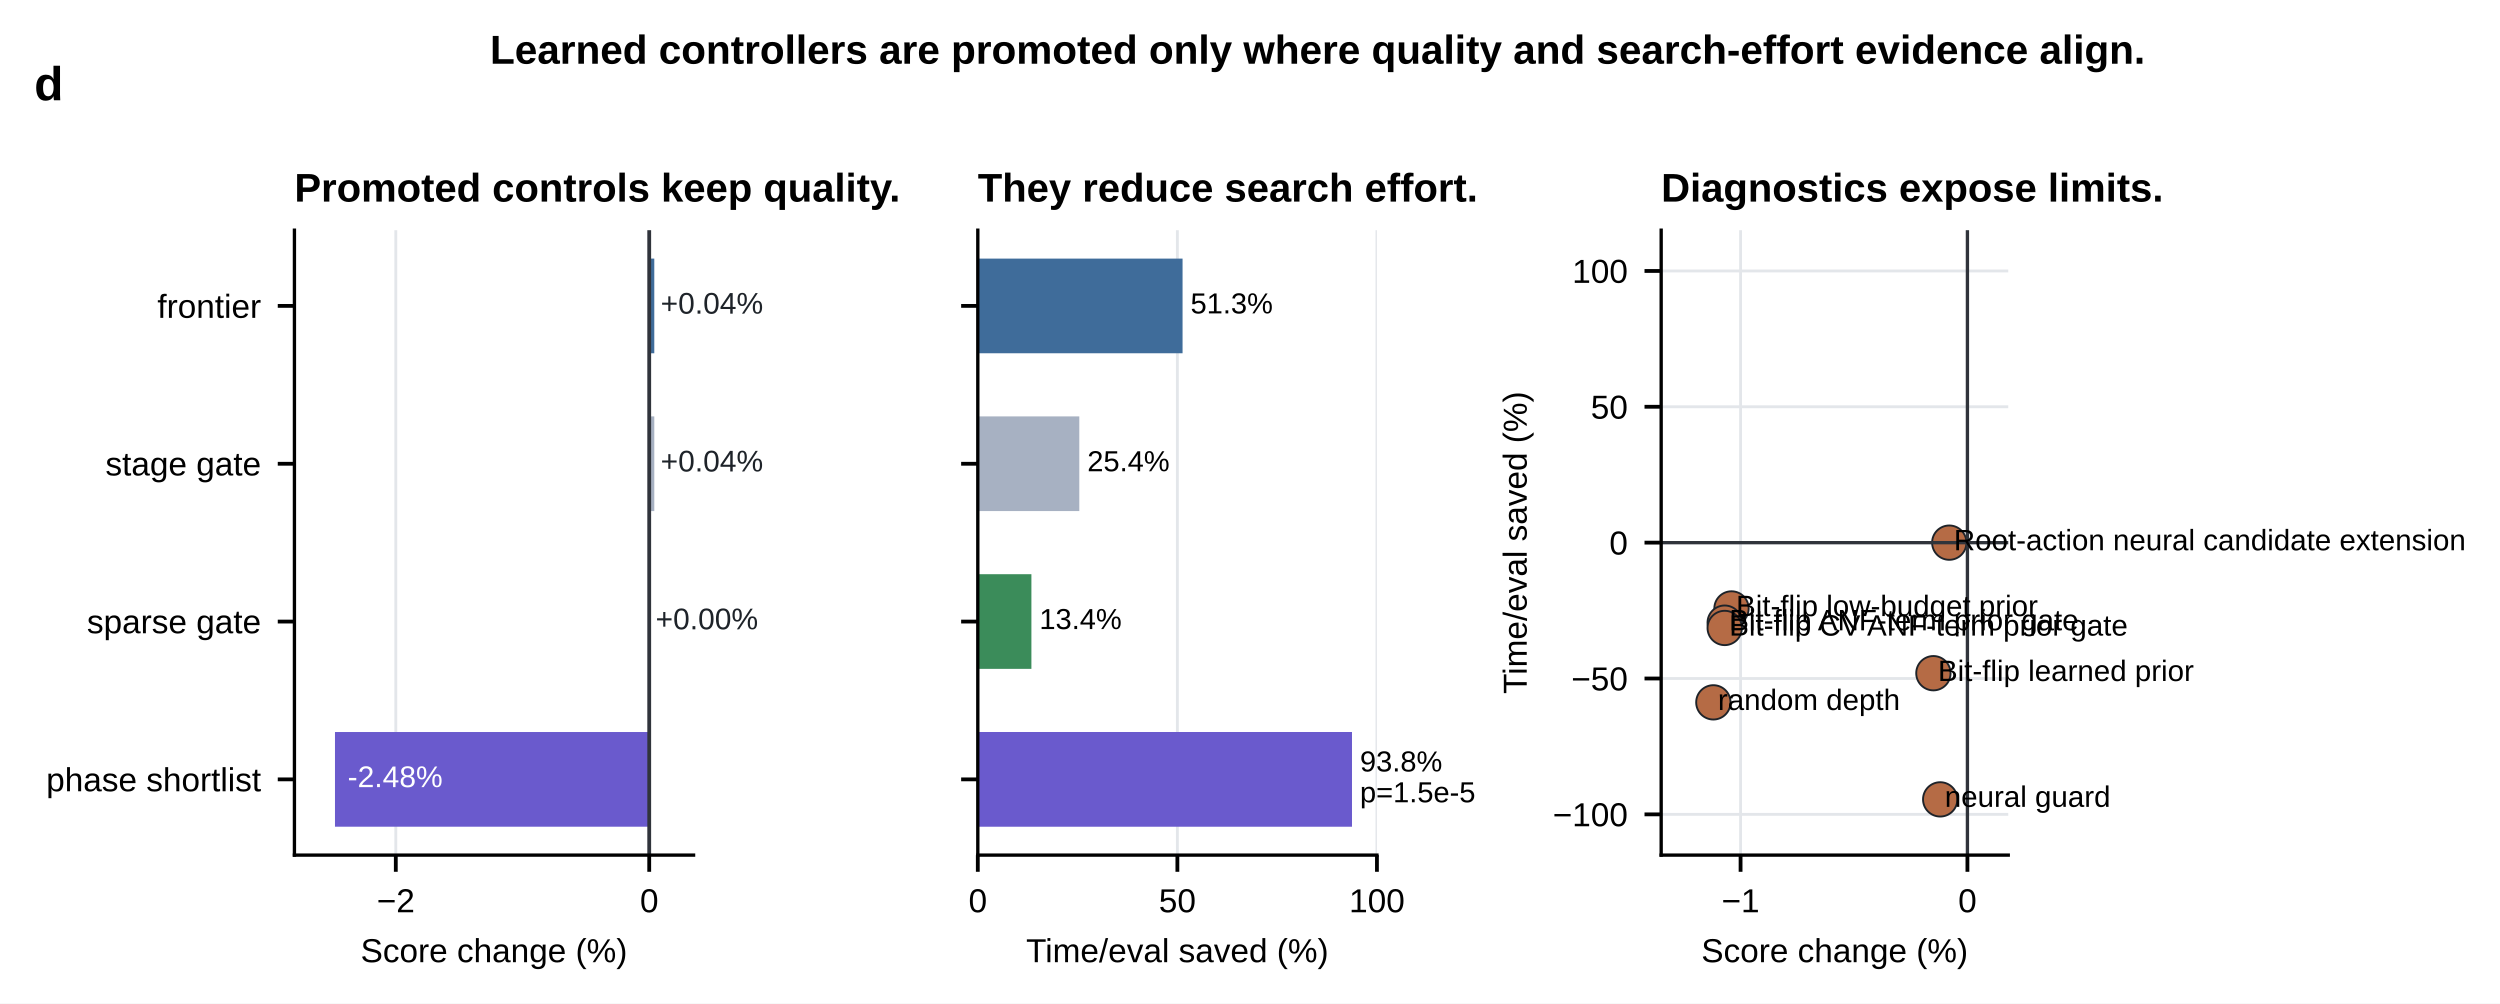
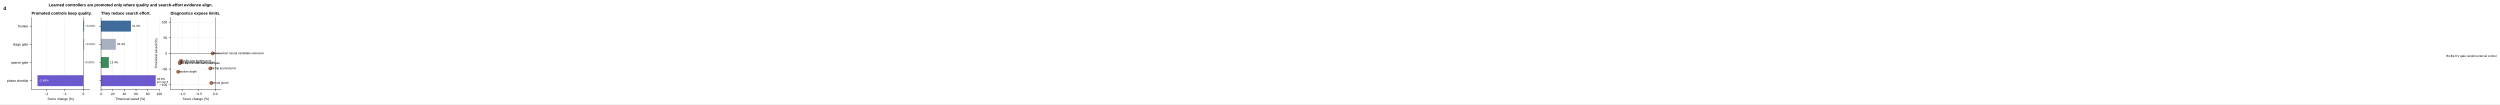
- <svg xmlns="http://www.w3.org/2000/svg" xmlns:xlink="http://www.w3.org/1999/xlink" width="525.135pt" height="210.791pt" viewBox="0 0 525.135 210.791" version="1.1">
+ <svg xmlns="http://www.w3.org/2000/svg" xmlns:xlink="http://www.w3.org/1999/xlink" width="5295.496pt" height="220.531pt" viewBox="0 0 5295.496 220.531" version="1.1">
  <defs>
    <style type="text/css">*{stroke-linejoin: round; stroke-linecap: butt}</style>
  </defs>
  <g id="figure_1">
    <g id="patch_1">
-       <path d="M 0 210.791 L 525.135 210.791 L 525.135 0 L 0 0 z " style="fill: #ffffff" />
+       <path d="M 0 220.531 L 5295.496 220.531 L 5295.496 0 L 0 0 z " style="fill: #ffffff" />
    </g>
    <g id="axes_1">
      <g id="patch_2">
-         <path d="M 61.846 179.62 L 145.687 179.62 L 145.687 48.351 L 61.846 48.351 z " style="fill: #ffffff" />
+         <path d="M 66.816 189.36 L 190.352 189.36 L 190.352 36.9 L 66.816 36.9 z " style="fill: #ffffff" />
      </g>
      <g id="matplotlib.axis_1">
        <g id="xtick_1">
          <g id="line2d_1">
-             <path d="M 83.139 179.62 L 83.139 48.351 " clip-path="url(#p2402017411)" style="fill: none; stroke: #e3e6ea; stroke-width: 0.6; stroke-linecap: square" />
+             <path d="M 98.19 189.36 L 98.19 36.9 " clip-path="url(#pcf28339471)" style="fill: none; stroke: #e3e6ea; stroke-width: 0.6; stroke-linecap: square" />
          </g>
          <g id="line2d_2">
            <defs>
              <path id="m3d2e76e041" d="M 0 0 L 0 3.5 " style="stroke: #000000; stroke-width: 0.8" />
            </defs>
            <g>
-               <use xlink:href="#m3d2e76e041" x="83.139" y="179.62" style="stroke: #000000; stroke-width: 0.8" />
+               <use xlink:href="#m3d2e76e041" x="98.19" y="189.36" style="stroke: #000000; stroke-width: 0.8" />
            </g>
          </g>
          <g id="text_1">
-             <text style="font-size: 7px; font-family: 'Arial', 'Helvetica', 'DejaVu Sans', sans-serif; text-anchor: middle" x="83.139" y="191.63" transform="rotate(-0 83.13886 191.6305)">−2</text>
+             <text style="font-size: 7px; font-family: 'Arial', 'Helvetica', 'DejaVu Sans', sans-serif; text-anchor: middle" x="98.19" y="201.37" transform="rotate(-0 98.19018 201.3705)">−2</text>
          </g>
        </g>
        <g id="xtick_2">
          <g id="line2d_3">
-             <path d="M 136.371 179.62 L 136.371 48.351 " clip-path="url(#p2402017411)" style="fill: none; stroke: #e3e6ea; stroke-width: 0.6; stroke-linecap: square" />
+             <path d="M 137.408 189.36 L 137.408 36.9 " clip-path="url(#pcf28339471)" style="fill: none; stroke: #e3e6ea; stroke-width: 0.6; stroke-linecap: square" />
          </g>
          <g id="line2d_4">
            <g>
-               <use xlink:href="#m3d2e76e041" x="136.371" y="179.62" style="stroke: #000000; stroke-width: 0.8" />
+               <use xlink:href="#m3d2e76e041" x="137.408" y="189.36" style="stroke: #000000; stroke-width: 0.8" />
            </g>
          </g>
          <g id="text_2">
-             <text style="font-size: 7px; font-family: 'Arial', 'Helvetica', 'DejaVu Sans', sans-serif; text-anchor: middle" x="136.371" y="191.63" transform="rotate(-0 136.371 191.6305)">0</text>
-           </g>
-         </g>
-         <g id="text_3">
-           <text style="font-size: 7px; font-family: 'Arial', 'Helvetica', 'DejaVu Sans', sans-serif; text-anchor: middle" x="103.766" y="202.118" transform="rotate(-0 103.7663 202.1175)">Score change (%)</text>
+             <text style="font-size: 7px; font-family: 'Arial', 'Helvetica', 'DejaVu Sans', sans-serif; text-anchor: middle" x="137.408" y="201.37" transform="rotate(-0 137.4079 201.3705)">−1</text>
+           </g>
+         </g>
+         <g id="xtick_3">
+           <g id="line2d_5">
+             <path d="M 176.626 189.36 L 176.626 36.9 " clip-path="url(#pcf28339471)" style="fill: none; stroke: #e3e6ea; stroke-width: 0.6; stroke-linecap: square" />
+           </g>
+           <g id="line2d_6">
+             <g>
+               <use xlink:href="#m3d2e76e041" x="176.626" y="189.36" style="stroke: #000000; stroke-width: 0.8" />
+             </g>
+           </g>
+           <g id="text_3">
+             <text style="font-size: 7px; font-family: 'Arial', 'Helvetica', 'DejaVu Sans', sans-serif; text-anchor: middle" x="176.626" y="201.37" transform="rotate(-0 176.6256 201.3705)">0</text>
+           </g>
+         </g>
+         <g id="text_4">
+           <text style="font-size: 7px; font-family: 'Arial', 'Helvetica', 'DejaVu Sans', sans-serif; text-anchor: middle" x="128.584" y="211.857" transform="rotate(-0 128.5839 211.8575)">Score change (%)</text>
        </g>
      </g>
      <g id="matplotlib.axis_2">
        <g id="ytick_1">
-           <g id="line2d_5">
+           <g id="line2d_7">
            <defs>
              <path id="m17654f77af" d="M 0 0 L -3.5 0 " style="stroke: #000000; stroke-width: 0.8" />
            </defs>
            <g>
-               <use xlink:href="#m17654f77af" x="61.846" y="64.262" style="stroke: #000000; stroke-width: 0.8" />
-             </g>
-           </g>
-           <g id="text_4">
-             <text style="font-size: 7px; font-family: 'Arial', 'Helvetica', 'DejaVu Sans', sans-serif; text-anchor: end" x="54.846" y="66.767" transform="rotate(-0 54.846 66.7673)">frontier</text>
+               <use xlink:href="#m17654f77af" x="66.816" y="55.38" style="stroke: #000000; stroke-width: 0.8" />
+             </g>
+           </g>
+           <g id="text_5">
+             <text style="font-size: 7px; font-family: 'Arial', 'Helvetica', 'DejaVu Sans', sans-serif; text-anchor: end" x="59.816" y="57.885" transform="rotate(-0 59.816 57.88523)">frontier</text>
          </g>
        </g>
        <g id="ytick_2">
-           <g id="line2d_6">
-             <g>
-               <use xlink:href="#m17654f77af" x="61.846" y="97.411" style="stroke: #000000; stroke-width: 0.8" />
-             </g>
-           </g>
-           <g id="text_5">
-             <text style="font-size: 7px; font-family: 'Arial', 'Helvetica', 'DejaVu Sans', sans-serif; text-anchor: end" x="54.846" y="99.875" transform="rotate(-0 54.846 99.87511)">stage gate</text>
+           <g id="line2d_8">
+             <g>
+               <use xlink:href="#m17654f77af" x="66.816" y="93.88" style="stroke: #000000; stroke-width: 0.8" />
+             </g>
+           </g>
+           <g id="text_6">
+             <text style="font-size: 7px; font-family: 'Arial', 'Helvetica', 'DejaVu Sans', sans-serif; text-anchor: end" x="59.816" y="96.344" transform="rotate(-0 59.816 96.34422)">stage gate</text>
          </g>
        </g>
        <g id="ytick_3">
-           <g id="line2d_7">
-             <g>
-               <use xlink:href="#m17654f77af" x="61.846" y="130.56" style="stroke: #000000; stroke-width: 0.8" />
-             </g>
-           </g>
-           <g id="text_6">
-             <text style="font-size: 7px; font-family: 'Arial', 'Helvetica', 'DejaVu Sans', sans-serif; text-anchor: end" x="54.846" y="133.024" transform="rotate(-0 54.846 133.0239)">sparse gate</text>
+           <g id="line2d_9">
+             <g>
+               <use xlink:href="#m17654f77af" x="66.816" y="132.38" style="stroke: #000000; stroke-width: 0.8" />
+             </g>
+           </g>
+           <g id="text_7">
+             <text style="font-size: 7px; font-family: 'Arial', 'Helvetica', 'DejaVu Sans', sans-serif; text-anchor: end" x="59.816" y="134.844" transform="rotate(-0 59.816 134.8442)">sparse gate</text>
          </g>
        </g>
        <g id="ytick_4">
-           <g id="line2d_8">
-             <g>
-               <use xlink:href="#m17654f77af" x="61.846" y="163.709" style="stroke: #000000; stroke-width: 0.8" />
-             </g>
-           </g>
-           <g id="text_7">
-             <text style="font-size: 7px; font-family: 'Arial', 'Helvetica', 'DejaVu Sans', sans-serif; text-anchor: end" x="54.846" y="166.214" transform="rotate(-0 54.846 166.2138)">phase shortlist</text>
+           <g id="line2d_10">
+             <g>
+               <use xlink:href="#m17654f77af" x="66.816" y="170.88" style="stroke: #000000; stroke-width: 0.8" />
+             </g>
+           </g>
+           <g id="text_8">
+             <text style="font-size: 7px; font-family: 'Arial', 'Helvetica', 'DejaVu Sans', sans-serif; text-anchor: end" x="59.816" y="173.385" transform="rotate(-0 59.816 173.3852)">phase shortlist</text>
          </g>
        </g>
      </g>
      <g id="patch_3">
-         <path d="M 136.371 54.317 L 137.436 54.317 L 137.436 74.207 L 136.371 74.207 z " clip-path="url(#p2402017411)" style="fill: #3f6c9a" />
+         <path d="M 176.626 43.83 L 178.194 43.83 L 178.194 66.93 L 176.626 66.93 z " clip-path="url(#pcf28339471)" style="fill: #3f6c9a" />
      </g>
      <g id="patch_4">
-         <path d="M 136.371 87.466 L 137.436 87.466 L 137.436 107.356 L 136.371 107.356 z " clip-path="url(#p2402017411)" style="fill: #a7b1c2" />
+         <path d="M 176.626 82.33 L 178.194 82.33 L 178.194 105.43 L 176.626 105.43 z " clip-path="url(#pcf28339471)" style="fill: #a7b1c2" />
      </g>
      <g id="patch_5">
-         <path d="M 136.371 120.615 L 136.371 120.615 L 136.371 140.504 L 136.371 140.504 z " clip-path="url(#p2402017411)" style="fill: #3b8c5a" />
+         <path d="M 176.626 120.83 L 176.626 120.83 L 176.626 143.93 L 176.626 143.93 z " clip-path="url(#pcf28339471)" style="fill: #3b8c5a" />
      </g>
      <g id="patch_6">
-         <path d="M 136.371 153.764 L 70.363 153.764 L 70.363 173.653 L 136.371 173.653 z " clip-path="url(#p2402017411)" style="fill: #6a5acd" />
-       </g>
-       <g id="line2d_9">
-         <path d="M 136.371 179.62 L 136.371 48.351 " clip-path="url(#p2402017411)" style="fill: none; stroke: #30343b; stroke-width: 0.8; stroke-linecap: square" />
+         <path d="M 176.626 159.33 L 79.366 159.33 L 79.366 182.43 L 176.626 182.43 z " clip-path="url(#pcf28339471)" style="fill: #6a5acd" />
+       </g>
+       <g id="line2d_11">
+         <path d="M 176.626 189.36 L 176.626 36.9 " clip-path="url(#pcf28339471)" style="fill: none; stroke: #30343b; stroke-width: 0.8; stroke-linecap: square" />
      </g>
      <g id="patch_7">
-         <path d="M 61.846 179.62 L 61.846 48.351 " style="fill: none; stroke: #000000; stroke-width: 0.7; stroke-linejoin: miter; stroke-linecap: square" />
+         <path d="M 66.816 189.36 L 66.816 36.9 " style="fill: none; stroke: #000000; stroke-width: 0.7; stroke-linejoin: miter; stroke-linecap: square" />
      </g>
      <g id="patch_8">
-         <path d="M 61.846 179.62 L 145.687 179.62 " style="fill: none; stroke: #000000; stroke-width: 0.7; stroke-linejoin: miter; stroke-linecap: square" />
-       </g>
-       <g id="text_8">
-         <text style="font-size: 6.3px; font-family: 'Arial', 'Helvetica', 'DejaVu Sans', sans-serif; text-anchor: start; fill: #1e2329" x="138.766" y="65.891" transform="rotate(-0 138.7664 65.89071)">+0.04%</text>
+         <path d="M 66.816 189.36 L 190.352 189.36 " style="fill: none; stroke: #000000; stroke-width: 0.7; stroke-linejoin: miter; stroke-linecap: square" />
      </g>
      <g id="text_9">
-         <text style="font-size: 6.3px; font-family: 'Arial', 'Helvetica', 'DejaVu Sans', sans-serif; text-anchor: start; fill: #1e2329" x="138.766" y="99.04" transform="rotate(-0 138.7664 99.03955)">+0.04%</text>
+         <text style="font-size: 6.3px; font-family: 'Arial', 'Helvetica', 'DejaVu Sans', sans-serif; text-anchor: start; fill: #1e2329" x="180.155" y="57.009" transform="rotate(-0 180.1552 57.00865)">+0.04%</text>
      </g>
      <g id="text_10">
-         <text style="font-size: 6.3px; font-family: 'Arial', 'Helvetica', 'DejaVu Sans', sans-serif; text-anchor: start; fill: #1e2329" x="137.702" y="132.188" transform="rotate(-0 137.7018 132.1884)">+0.00%</text>
+         <text style="font-size: 6.3px; font-family: 'Arial', 'Helvetica', 'DejaVu Sans', sans-serif; text-anchor: start; fill: #1e2329" x="180.155" y="95.509" transform="rotate(-0 180.1552 95.50865)">+0.04%</text>
      </g>
      <g id="text_11">
-         <text style="font-size: 6.3px; font-family: 'Arial', 'Helvetica', 'DejaVu Sans', sans-serif; text-anchor: start; fill: #ffffff" x="73.025" y="165.337" transform="rotate(-0 73.02475 165.3372)">-2.48%</text>
+         <text style="font-size: 6.3px; font-family: 'Arial', 'Helvetica', 'DejaVu Sans', sans-serif; text-anchor: start; fill: #1e2329" x="178.587" y="134.009" transform="rotate(-0 178.5865 134.0086)">+0.00%</text>
      </g>
      <g id="text_12">
-         <text style="font-weight: 700; font-size: 8.4px; font-family: 'Arial', 'Helvetica', 'DejaVu Sans', sans-serif; text-anchor: start" x="61.846" y="42.351" transform="rotate(-0 61.846 42.35063)">Promoted controls keep quality.</text>
+         <text style="font-size: 6.3px; font-family: 'Arial', 'Helvetica', 'DejaVu Sans', sans-serif; text-anchor: start; fill: #ffffff" x="83.287" y="172.509" transform="rotate(-0 83.28744 172.5086)">-2.48%</text>
+       </g>
+       <g id="text_13">
+         <text style="font-weight: 700; font-size: 8.4px; font-family: 'Arial', 'Helvetica', 'DejaVu Sans', sans-serif; text-anchor: start" x="66.816" y="30.9" transform="rotate(-0 66.816 30.9)">Promoted controls keep quality.</text>
      </g>
    </g>
    <g id="axes_2">
      <g id="patch_9">
-         <path d="M 205.391 179.62 L 289.232 179.62 L 289.232 48.351 L 205.391 48.351 z " style="fill: #ffffff" />
+         <path d="M 213.985 189.36 L 337.521 189.36 L 337.521 36.9 L 213.985 36.9 z " style="fill: #ffffff" />
      </g>
      <g id="matplotlib.axis_3">
-         <g id="xtick_3">
-           <g id="line2d_10">
-             <path d="M 205.391 179.62 L 205.391 48.351 " clip-path="url(#p4d7466fa4d)" style="fill: none; stroke: #e3e6ea; stroke-width: 0.6; stroke-linecap: square" />
-           </g>
-           <g id="line2d_11">
-             <g>
-               <use xlink:href="#m3d2e76e041" x="205.391" y="179.62" style="stroke: #000000; stroke-width: 0.8" />
-             </g>
-           </g>
-           <g id="text_13">
-             <text style="font-size: 7px; font-family: 'Arial', 'Helvetica', 'DejaVu Sans', sans-serif; text-anchor: middle" x="205.391" y="191.63" transform="rotate(-0 205.3913 191.6305)">0</text>
-           </g>
-         </g>
        <g id="xtick_4">
          <g id="line2d_12">
-             <path d="M 247.312 179.62 L 247.312 48.351 " clip-path="url(#p4d7466fa4d)" style="fill: none; stroke: #e3e6ea; stroke-width: 0.6; stroke-linecap: square" />
+             <path d="M 213.985 189.36 L 213.985 36.9 " clip-path="url(#p69d93a6084)" style="fill: none; stroke: #e3e6ea; stroke-width: 0.6; stroke-linecap: square" />
          </g>
          <g id="line2d_13">
            <g>
-               <use xlink:href="#m3d2e76e041" x="247.312" y="179.62" style="stroke: #000000; stroke-width: 0.8" />
+               <use xlink:href="#m3d2e76e041" x="213.985" y="189.36" style="stroke: #000000; stroke-width: 0.8" />
            </g>
          </g>
          <g id="text_14">
-             <text style="font-size: 7px; font-family: 'Arial', 'Helvetica', 'DejaVu Sans', sans-serif; text-anchor: middle" x="247.312" y="191.63" transform="rotate(-0 247.3117 191.6305)">50</text>
+             <text style="font-size: 7px; font-family: 'Arial', 'Helvetica', 'DejaVu Sans', sans-serif; text-anchor: middle" x="213.985" y="201.37" transform="rotate(-0 213.9848 201.3705)">0</text>
          </g>
        </g>
        <g id="xtick_5">
          <g id="line2d_14">
-             <path d="M 289.232 179.62 L 289.232 48.351 " clip-path="url(#p4d7466fa4d)" style="fill: none; stroke: #e3e6ea; stroke-width: 0.6; stroke-linecap: square" />
+             <path d="M 238.692 189.36 L 238.692 36.9 " clip-path="url(#p69d93a6084)" style="fill: none; stroke: #e3e6ea; stroke-width: 0.6; stroke-linecap: square" />
          </g>
          <g id="line2d_15">
            <g>
-               <use xlink:href="#m3d2e76e041" x="289.232" y="179.62" style="stroke: #000000; stroke-width: 0.8" />
+               <use xlink:href="#m3d2e76e041" x="238.692" y="189.36" style="stroke: #000000; stroke-width: 0.8" />
            </g>
          </g>
          <g id="text_15">
-             <text style="font-size: 7px; font-family: 'Arial', 'Helvetica', 'DejaVu Sans', sans-serif; text-anchor: middle" x="289.232" y="191.63" transform="rotate(-0 289.232 191.6305)">100</text>
-           </g>
-         </g>
-         <g id="text_16">
-           <text style="font-size: 7px; font-family: 'Arial', 'Helvetica', 'DejaVu Sans', sans-serif; text-anchor: middle" x="247.312" y="202.118" transform="rotate(-0 247.3117 202.1175)">Time/eval saved (%)</text>
+             <text style="font-size: 7px; font-family: 'Arial', 'Helvetica', 'DejaVu Sans', sans-serif; text-anchor: middle" x="238.692" y="201.37" transform="rotate(-0 238.6919 201.3705)">20</text>
+           </g>
+         </g>
+         <g id="xtick_6">
+           <g id="line2d_16">
+             <path d="M 263.399 189.36 L 263.399 36.9 " clip-path="url(#p69d93a6084)" style="fill: none; stroke: #e3e6ea; stroke-width: 0.6; stroke-linecap: square" />
+           </g>
+           <g id="line2d_17">
+             <g>
+               <use xlink:href="#m3d2e76e041" x="263.399" y="189.36" style="stroke: #000000; stroke-width: 0.8" />
+             </g>
+           </g>
+           <g id="text_16">
+             <text style="font-size: 7px; font-family: 'Arial', 'Helvetica', 'DejaVu Sans', sans-serif; text-anchor: middle" x="263.399" y="201.37" transform="rotate(-0 263.3991 201.3705)">40</text>
+           </g>
+         </g>
+         <g id="xtick_7">
+           <g id="line2d_18">
+             <path d="M 288.106 189.36 L 288.106 36.9 " clip-path="url(#p69d93a6084)" style="fill: none; stroke: #e3e6ea; stroke-width: 0.6; stroke-linecap: square" />
+           </g>
+           <g id="line2d_19">
+             <g>
+               <use xlink:href="#m3d2e76e041" x="288.106" y="189.36" style="stroke: #000000; stroke-width: 0.8" />
+             </g>
+           </g>
+           <g id="text_17">
+             <text style="font-size: 7px; font-family: 'Arial', 'Helvetica', 'DejaVu Sans', sans-serif; text-anchor: middle" x="288.106" y="201.37" transform="rotate(-0 288.1063 201.3705)">60</text>
+           </g>
+         </g>
+         <g id="xtick_8">
+           <g id="line2d_20">
+             <path d="M 312.813 189.36 L 312.813 36.9 " clip-path="url(#p69d93a6084)" style="fill: none; stroke: #e3e6ea; stroke-width: 0.6; stroke-linecap: square" />
+           </g>
+           <g id="line2d_21">
+             <g>
+               <use xlink:href="#m3d2e76e041" x="312.813" y="189.36" style="stroke: #000000; stroke-width: 0.8" />
+             </g>
+           </g>
+           <g id="text_18">
+             <text style="font-size: 7px; font-family: 'Arial', 'Helvetica', 'DejaVu Sans', sans-serif; text-anchor: middle" x="312.813" y="201.37" transform="rotate(-0 312.8134 201.3705)">80</text>
+           </g>
+         </g>
+         <g id="xtick_9">
+           <g id="line2d_22">
+             <path d="M 337.521 189.36 L 337.521 36.9 " clip-path="url(#p69d93a6084)" style="fill: none; stroke: #e3e6ea; stroke-width: 0.6; stroke-linecap: square" />
+           </g>
+           <g id="line2d_23">
+             <g>
+               <use xlink:href="#m3d2e76e041" x="337.521" y="189.36" style="stroke: #000000; stroke-width: 0.8" />
+             </g>
+           </g>
+           <g id="text_19">
+             <text style="font-size: 7px; font-family: 'Arial', 'Helvetica', 'DejaVu Sans', sans-serif; text-anchor: middle" x="337.521" y="201.37" transform="rotate(-0 337.5206 201.3705)">100</text>
+           </g>
+         </g>
+         <g id="text_20">
+           <text style="font-size: 7px; font-family: 'Arial', 'Helvetica', 'DejaVu Sans', sans-serif; text-anchor: middle" x="275.753" y="211.857" transform="rotate(-0 275.7527 211.8575)">Time/eval saved (%)</text>
        </g>
      </g>
      <g id="matplotlib.axis_4">
        <g id="ytick_5">
-           <g id="line2d_16">
-             <g>
-               <use xlink:href="#m17654f77af" x="205.391" y="64.262" style="stroke: #000000; stroke-width: 0.8" />
+           <g id="line2d_24">
+             <g>
+               <use xlink:href="#m17654f77af" x="213.985" y="55.38" style="stroke: #000000; stroke-width: 0.8" />
            </g>
          </g>
        </g>
        <g id="ytick_6">
-           <g id="line2d_17">
-             <g>
-               <use xlink:href="#m17654f77af" x="205.391" y="97.411" style="stroke: #000000; stroke-width: 0.8" />
+           <g id="line2d_25">
+             <g>
+               <use xlink:href="#m17654f77af" x="213.985" y="93.88" style="stroke: #000000; stroke-width: 0.8" />
            </g>
          </g>
        </g>
        <g id="ytick_7">
-           <g id="line2d_18">
-             <g>
-               <use xlink:href="#m17654f77af" x="205.391" y="130.56" style="stroke: #000000; stroke-width: 0.8" />
+           <g id="line2d_26">
+             <g>
+               <use xlink:href="#m17654f77af" x="213.985" y="132.38" style="stroke: #000000; stroke-width: 0.8" />
            </g>
          </g>
        </g>
        <g id="ytick_8">
-           <g id="line2d_19">
-             <g>
-               <use xlink:href="#m17654f77af" x="205.391" y="163.709" style="stroke: #000000; stroke-width: 0.8" />
+           <g id="line2d_27">
+             <g>
+               <use xlink:href="#m17654f77af" x="213.985" y="170.88" style="stroke: #000000; stroke-width: 0.8" />
            </g>
          </g>
        </g>
      </g>
      <g id="patch_10">
-         <path d="M 205.391 54.317 L 248.402 54.317 L 248.402 74.207 L 205.391 74.207 z " clip-path="url(#p4d7466fa4d)" style="fill: #3f6c9a" />
+         <path d="M 213.985 43.83 L 277.359 43.83 L 277.359 66.93 L 213.985 66.93 z " clip-path="url(#p69d93a6084)" style="fill: #3f6c9a" />
      </g>
      <g id="patch_11">
-         <path d="M 205.391 87.466 L 226.712 87.466 L 226.712 107.356 L 205.391 107.356 z " clip-path="url(#p4d7466fa4d)" style="fill: #a7b1c2" />
+         <path d="M 213.985 82.33 L 245.4 82.33 L 245.4 105.43 L 213.985 105.43 z " clip-path="url(#p69d93a6084)" style="fill: #a7b1c2" />
      </g>
      <g id="patch_12">
-         <path d="M 205.391 120.615 L 216.651 120.615 L 216.651 140.504 L 205.391 140.504 z " clip-path="url(#p4d7466fa4d)" style="fill: #3b8c5a" />
+         <path d="M 213.985 120.83 L 230.576 120.83 L 230.576 143.93 L 213.985 143.93 z " clip-path="url(#p69d93a6084)" style="fill: #3b8c5a" />
      </g>
      <g id="patch_13">
-         <path d="M 205.391 153.764 L 283.992 153.764 L 283.992 173.653 L 205.391 173.653 z " clip-path="url(#p4d7466fa4d)" style="fill: #6a5acd" />
+         <path d="M 213.985 159.33 L 329.8 159.33 L 329.8 182.43 L 213.985 182.43 z " clip-path="url(#p69d93a6084)" style="fill: #6a5acd" />
      </g>
      <g id="patch_14">
-         <path d="M 205.391 179.62 L 205.391 48.351 " style="fill: none; stroke: #000000; stroke-width: 0.7; stroke-linejoin: miter; stroke-linecap: square" />
+         <path d="M 213.985 189.36 L 213.985 36.9 " style="fill: none; stroke: #000000; stroke-width: 0.7; stroke-linejoin: miter; stroke-linecap: square" />
      </g>
      <g id="patch_15">
-         <path d="M 205.391 179.62 L 289.232 179.62 " style="fill: none; stroke: #000000; stroke-width: 0.7; stroke-linejoin: miter; stroke-linecap: square" />
-       </g>
-       <g id="text_17">
-         <text style="font-size: 6.1px; font-family: 'Arial', 'Helvetica', 'DejaVu Sans', sans-serif; text-anchor: start" x="250.078" y="65.839" transform="rotate(-0 250.0784 65.83901)">51.3%</text>
-       </g>
-       <g id="text_18">
-         <text style="font-size: 6.1px; font-family: 'Arial', 'Helvetica', 'DejaVu Sans', sans-serif; text-anchor: start" x="228.389" y="98.988" transform="rotate(-0 228.3888 98.98784)">25.4%</text>
-       </g>
-       <g id="text_19">
-         <text style="font-size: 6.1px; font-family: 'Arial', 'Helvetica', 'DejaVu Sans', sans-serif; text-anchor: start" x="218.328" y="132.137" transform="rotate(-0 218.328 132.1367)">13.4%</text>
-       </g>
-       <g id="text_20">
-         <text style="font-size: 6.1px; font-family: 'Arial', 'Helvetica', 'DejaVu Sans', sans-serif" transform="translate(285.6687 162.0487)">93.8%</text>
-         <text style="font-size: 6.1px; font-family: 'Arial', 'Helvetica', 'DejaVu Sans', sans-serif" transform="translate(285.6687 168.5223)">p=1.5e-5</text>
+         <path d="M 213.985 189.36 L 337.521 189.36 " style="fill: none; stroke: #000000; stroke-width: 0.7; stroke-linejoin: miter; stroke-linecap: square" />
      </g>
      <g id="text_21">
-         <text style="font-weight: 700; font-size: 8.4px; font-family: 'Arial', 'Helvetica', 'DejaVu Sans', sans-serif; text-anchor: start" x="205.391" y="42.351" transform="rotate(-0 205.3913 42.35063)">They reduce search effort.</text>
+         <text style="font-size: 6.1px; font-family: 'Arial', 'Helvetica', 'DejaVu Sans', sans-serif; text-anchor: start" x="279.829" y="56.957" transform="rotate(-0 279.8294 56.95694)">51.3%</text>
+       </g>
+       <g id="text_22">
+         <text style="font-size: 6.1px; font-family: 'Arial', 'Helvetica', 'DejaVu Sans', sans-serif; text-anchor: start" x="247.871" y="95.457" transform="rotate(-0 247.8706 95.45695)">25.4%</text>
+       </g>
+       <g id="text_23">
+         <text style="font-size: 6.1px; font-family: 'Arial', 'Helvetica', 'DejaVu Sans', sans-serif; text-anchor: start" x="233.046" y="133.957" transform="rotate(-0 233.0463 133.9569)">13.4%</text>
+       </g>
+       <g id="text_24">
+         <text style="font-size: 6.1px; font-family: 'Arial', 'Helvetica', 'DejaVu Sans', sans-serif" transform="translate(332.2703 169.2201)">93.8%</text>
+         <text style="font-size: 6.1px; font-family: 'Arial', 'Helvetica', 'DejaVu Sans', sans-serif" transform="translate(332.2703 175.6938)">p=1.5e-5</text>
+       </g>
+       <g id="text_25">
+         <text style="font-weight: 700; font-size: 8.4px; font-family: 'Arial', 'Helvetica', 'DejaVu Sans', sans-serif; text-anchor: start" x="213.985" y="30.9" transform="rotate(-0 213.9848 30.9)">They reduce search effort.</text>
      </g>
    </g>
    <g id="axes_3">
      <g id="patch_16">
-         <path d="M 348.937 179.62 L 421.842 179.62 L 421.842 48.351 L 348.937 48.351 z " style="fill: #ffffff" />
+         <path d="M 361.154 189.36 L 468.576 189.36 L 468.576 36.9 L 361.154 36.9 z " style="fill: #ffffff" />
      </g>
      <g id="matplotlib.axis_5">
-         <g id="xtick_6">
-           <g id="line2d_20">
-             <path d="M 365.614 179.62 L 365.614 48.351 " clip-path="url(#p1197e68f9f)" style="fill: none; stroke: #e3e6ea; stroke-width: 0.6; stroke-linecap: square" />
-           </g>
-           <g id="line2d_21">
-             <g>
-               <use xlink:href="#m3d2e76e041" x="365.614" y="179.62" style="stroke: #000000; stroke-width: 0.8" />
-             </g>
-           </g>
-           <g id="text_22">
-             <text style="font-size: 7px; font-family: 'Arial', 'Helvetica', 'DejaVu Sans', sans-serif; text-anchor: middle" x="365.614" y="191.63" transform="rotate(-0 365.6143 191.6305)">−1</text>
-           </g>
-         </g>
-         <g id="xtick_7">
-           <g id="line2d_22">
-             <path d="M 413.265 179.62 L 413.265 48.351 " clip-path="url(#p1197e68f9f)" style="fill: none; stroke: #e3e6ea; stroke-width: 0.6; stroke-linecap: square" />
-           </g>
-           <g id="line2d_23">
-             <g>
-               <use xlink:href="#m3d2e76e041" x="413.265" y="179.62" style="stroke: #000000; stroke-width: 0.8" />
-             </g>
-           </g>
-           <g id="text_23">
-             <text style="font-size: 7px; font-family: 'Arial', 'Helvetica', 'DejaVu Sans', sans-serif; text-anchor: middle" x="413.265" y="191.63" transform="rotate(-0 413.2645 191.6305)">0</text>
-           </g>
-         </g>
-         <g id="text_24">
-           <text style="font-size: 7px; font-family: 'Arial', 'Helvetica', 'DejaVu Sans', sans-serif; text-anchor: middle" x="385.389" y="202.118" transform="rotate(-0 385.3891 202.1175)">Score change (%)</text>
+         <g id="xtick_10">
+           <g id="line2d_28">
+             <path d="M 385.727 189.36 L 385.727 36.9 " clip-path="url(#p81c28046bd)" style="fill: none; stroke: #e3e6ea; stroke-width: 0.6; stroke-linecap: square" />
+           </g>
+           <g id="line2d_29">
+             <g>
+               <use xlink:href="#m3d2e76e041" x="385.727" y="189.36" style="stroke: #000000; stroke-width: 0.8" />
+             </g>
+           </g>
+           <g id="text_26">
+             <text style="font-size: 7px; font-family: 'Arial', 'Helvetica', 'DejaVu Sans', sans-serif; text-anchor: middle" x="385.727" y="201.37" transform="rotate(-0 385.7273 201.3705)">−1.0</text>
+           </g>
+         </g>
+         <g id="xtick_11">
+           <g id="line2d_30">
+             <path d="M 420.833 189.36 L 420.833 36.9 " clip-path="url(#p81c28046bd)" style="fill: none; stroke: #e3e6ea; stroke-width: 0.6; stroke-linecap: square" />
+           </g>
+           <g id="line2d_31">
+             <g>
+               <use xlink:href="#m3d2e76e041" x="420.833" y="189.36" style="stroke: #000000; stroke-width: 0.8" />
+             </g>
+           </g>
+           <g id="text_27">
+             <text style="font-size: 7px; font-family: 'Arial', 'Helvetica', 'DejaVu Sans', sans-serif; text-anchor: middle" x="420.833" y="201.37" transform="rotate(-0 420.8327 201.3705)">−0.5</text>
+           </g>
+         </g>
+         <g id="xtick_12">
+           <g id="line2d_32">
+             <path d="M 455.938 189.36 L 455.938 36.9 " clip-path="url(#p81c28046bd)" style="fill: none; stroke: #e3e6ea; stroke-width: 0.6; stroke-linecap: square" />
+           </g>
+           <g id="line2d_33">
+             <g>
+               <use xlink:href="#m3d2e76e041" x="455.938" y="189.36" style="stroke: #000000; stroke-width: 0.8" />
+             </g>
+           </g>
+           <g id="text_28">
+             <text style="font-size: 7px; font-family: 'Arial', 'Helvetica', 'DejaVu Sans', sans-serif; text-anchor: middle" x="455.938" y="201.37" transform="rotate(-0 455.9381 201.3705)">0.0</text>
+           </g>
+         </g>
+         <g id="text_29">
+           <text style="font-size: 7px; font-family: 'Arial', 'Helvetica', 'DejaVu Sans', sans-serif; text-anchor: middle" x="414.865" y="211.857" transform="rotate(-0 414.8648 211.8575)">Score change (%)</text>
        </g>
      </g>
      <g id="matplotlib.axis_6">
        <g id="ytick_9">
-           <g id="line2d_24">
-             <path d="M 348.937 171.059 L 421.842 171.059 " clip-path="url(#p1197e68f9f)" style="fill: none; stroke: #e3e6ea; stroke-width: 0.6; stroke-linecap: square" />
-           </g>
-           <g id="line2d_25">
-             <g>
-               <use xlink:href="#m17654f77af" x="348.937" y="171.059" style="stroke: #000000; stroke-width: 0.8" />
-             </g>
-           </g>
-           <g id="text_25">
-             <text style="font-size: 7px; font-family: 'Arial', 'Helvetica', 'DejaVu Sans', sans-serif; text-anchor: end" x="341.937" y="173.564" transform="rotate(-0 341.9367 173.5642)">−100</text>
+           <g id="line2d_34">
+             <path d="M 361.154 179.417 L 468.576 179.417 " clip-path="url(#p81c28046bd)" style="fill: none; stroke: #e3e6ea; stroke-width: 0.6; stroke-linecap: square" />
+           </g>
+           <g id="line2d_35">
+             <g>
+               <use xlink:href="#m17654f77af" x="361.154" y="179.417" style="stroke: #000000; stroke-width: 0.8" />
+             </g>
+           </g>
+           <g id="text_30">
+             <text style="font-size: 7px; font-family: 'Arial', 'Helvetica', 'DejaVu Sans', sans-serif; text-anchor: end" x="354.154" y="181.922" transform="rotate(-0 354.1535 181.9222)">−100</text>
          </g>
        </g>
        <g id="ytick_10">
-           <g id="line2d_26">
-             <path d="M 348.937 142.522 L 421.842 142.522 " clip-path="url(#p1197e68f9f)" style="fill: none; stroke: #e3e6ea; stroke-width: 0.6; stroke-linecap: square" />
-           </g>
-           <g id="line2d_27">
-             <g>
-               <use xlink:href="#m17654f77af" x="348.937" y="142.522" style="stroke: #000000; stroke-width: 0.8" />
-             </g>
-           </g>
-           <g id="text_26">
-             <text style="font-size: 7px; font-family: 'Arial', 'Helvetica', 'DejaVu Sans', sans-serif; text-anchor: end" x="341.937" y="145.027" transform="rotate(-0 341.9367 145.0274)">−50</text>
+           <g id="line2d_36">
+             <path d="M 361.154 146.273 L 468.576 146.273 " clip-path="url(#p81c28046bd)" style="fill: none; stroke: #e3e6ea; stroke-width: 0.6; stroke-linecap: square" />
+           </g>
+           <g id="line2d_37">
+             <g>
+               <use xlink:href="#m17654f77af" x="361.154" y="146.273" style="stroke: #000000; stroke-width: 0.8" />
+             </g>
+           </g>
+           <g id="text_31">
+             <text style="font-size: 7px; font-family: 'Arial', 'Helvetica', 'DejaVu Sans', sans-serif; text-anchor: end" x="354.154" y="148.779" transform="rotate(-0 354.1535 148.7787)">−50</text>
          </g>
        </g>
        <g id="ytick_11">
-           <g id="line2d_28">
-             <path d="M 348.937 113.985 L 421.842 113.985 " clip-path="url(#p1197e68f9f)" style="fill: none; stroke: #e3e6ea; stroke-width: 0.6; stroke-linecap: square" />
-           </g>
-           <g id="line2d_29">
-             <g>
-               <use xlink:href="#m17654f77af" x="348.937" y="113.985" style="stroke: #000000; stroke-width: 0.8" />
-             </g>
-           </g>
-           <g id="text_27">
-             <text style="font-size: 7px; font-family: 'Arial', 'Helvetica', 'DejaVu Sans', sans-serif; text-anchor: end" x="341.937" y="116.491" transform="rotate(-0 341.9367 116.4905)">0</text>
+           <g id="line2d_38">
+             <path d="M 361.154 113.13 L 468.576 113.13 " clip-path="url(#p81c28046bd)" style="fill: none; stroke: #e3e6ea; stroke-width: 0.6; stroke-linecap: square" />
+           </g>
+           <g id="line2d_39">
+             <g>
+               <use xlink:href="#m17654f77af" x="361.154" y="113.13" style="stroke: #000000; stroke-width: 0.8" />
+             </g>
+           </g>
+           <g id="text_32">
+             <text style="font-size: 7px; font-family: 'Arial', 'Helvetica', 'DejaVu Sans', sans-serif; text-anchor: end" x="354.154" y="115.635" transform="rotate(-0 354.1535 115.6352)">0</text>
          </g>
        </g>
        <g id="ytick_12">
-           <g id="line2d_30">
-             <path d="M 348.937 85.448 L 421.842 85.448 " clip-path="url(#p1197e68f9f)" style="fill: none; stroke: #e3e6ea; stroke-width: 0.6; stroke-linecap: square" />
-           </g>
-           <g id="line2d_31">
-             <g>
-               <use xlink:href="#m17654f77af" x="348.937" y="85.448" style="stroke: #000000; stroke-width: 0.8" />
-             </g>
-           </g>
-           <g id="text_28">
-             <text style="font-size: 7px; font-family: 'Arial', 'Helvetica', 'DejaVu Sans', sans-serif; text-anchor: end" x="341.937" y="87.954" transform="rotate(-0 341.9367 87.95373)">50</text>
+           <g id="line2d_40">
+             <path d="M 361.154 79.987 L 468.576 79.987 " clip-path="url(#p81c28046bd)" style="fill: none; stroke: #e3e6ea; stroke-width: 0.6; stroke-linecap: square" />
+           </g>
+           <g id="line2d_41">
+             <g>
+               <use xlink:href="#m17654f77af" x="361.154" y="79.987" style="stroke: #000000; stroke-width: 0.8" />
+             </g>
+           </g>
+           <g id="text_33">
+             <text style="font-size: 7px; font-family: 'Arial', 'Helvetica', 'DejaVu Sans', sans-serif; text-anchor: end" x="354.154" y="82.492" transform="rotate(-0 354.1535 82.49176)">50</text>
          </g>
        </g>
        <g id="ytick_13">
-           <g id="line2d_32">
-             <path d="M 348.937 56.912 L 421.842 56.912 " clip-path="url(#p1197e68f9f)" style="fill: none; stroke: #e3e6ea; stroke-width: 0.6; stroke-linecap: square" />
-           </g>
-           <g id="line2d_33">
-             <g>
-               <use xlink:href="#m17654f77af" x="348.937" y="56.912" style="stroke: #000000; stroke-width: 0.8" />
-             </g>
-           </g>
-           <g id="text_29">
-             <text style="font-size: 7px; font-family: 'Arial', 'Helvetica', 'DejaVu Sans', sans-serif; text-anchor: end" x="341.937" y="59.417" transform="rotate(-0 341.9367 59.41691)">100</text>
-           </g>
-         </g>
-         <g id="text_30">
-           <text style="font-size: 7px; font-family: 'Arial', 'Helvetica', 'DejaVu Sans', sans-serif; text-anchor: middle" x="320.697" y="113.985" transform="rotate(-90 320.697 113.9853)">Time/eval saved (%)</text>
+           <g id="line2d_42">
+             <path d="M 361.154 46.843 L 468.576 46.843 " clip-path="url(#p81c28046bd)" style="fill: none; stroke: #e3e6ea; stroke-width: 0.6; stroke-linecap: square" />
+           </g>
+           <g id="line2d_43">
+             <g>
+               <use xlink:href="#m17654f77af" x="361.154" y="46.843" style="stroke: #000000; stroke-width: 0.8" />
+             </g>
+           </g>
+           <g id="text_34">
+             <text style="font-size: 7px; font-family: 'Arial', 'Helvetica', 'DejaVu Sans', sans-serif; text-anchor: end" x="354.154" y="49.348" transform="rotate(-0 354.1535 49.34828)">100</text>
+           </g>
+         </g>
+         <g id="text_35">
+           <text style="font-size: 7px; font-family: 'Arial', 'Helvetica', 'DejaVu Sans', sans-serif; text-anchor: middle" x="332.914" y="113.13" transform="rotate(-90 332.9139 113.13)">Time/eval saved (%)</text>
        </g>
      </g>
      <g id="PathCollection_1">
        <defs>
          <path id="m7246512e9c" d="M 0 3.606 C 0.956 3.606 1.873 3.226 2.55 2.55 C 3.226 1.873 3.606 0.956 3.606 0 C 3.606 -0.956 3.226 -1.873 2.55 -2.55 C 1.873 -3.226 0.956 -3.606 0 -3.606 C -0.956 -3.606 -1.873 -3.226 -2.55 -2.55 C -3.226 -1.873 -3.606 -0.956 -3.606 0 C -3.606 0.956 -3.226 1.873 -2.55 2.55 C -1.873 3.226 -0.956 3.606 0 3.606 z " style="stroke: #1e2329; stroke-width: 0.4" />
        </defs>
-         <g clip-path="url(#p1197e68f9f)">
-           <use xlink:href="#m7246512e9c" x="359.896" y="147.533" style="fill: #b56b45; stroke: #1e2329; stroke-width: 0.4" />
+         <g clip-path="url(#p81c28046bd)">
+           <use xlink:href="#m7246512e9c" x="377.302" y="152.093" style="fill: #b56b45; stroke: #1e2329; stroke-width: 0.4" />
        </g>
      </g>
      <g id="PathCollection_2">
-         <g clip-path="url(#p1197e68f9f)">
-           <use xlink:href="#m7246512e9c" x="406.117" y="141.409" style="fill: #b56b45; stroke: #1e2329; stroke-width: 0.4" />
+         <g clip-path="url(#p81c28046bd)">
+           <use xlink:href="#m7246512e9c" x="445.406" y="144.981" style="fill: #b56b45; stroke: #1e2329; stroke-width: 0.4" />
        </g>
      </g>
      <g id="PathCollection_3">
-         <g clip-path="url(#p1197e68f9f)">
-           <use xlink:href="#m7246512e9c" x="363.708" y="127.809" style="fill: #b56b45; stroke: #1e2329; stroke-width: 0.4" />
+         <g clip-path="url(#p81c28046bd)">
+           <use xlink:href="#m7246512e9c" x="382.919" y="129.185" style="fill: #b56b45; stroke: #1e2329; stroke-width: 0.4" />
        </g>
      </g>
      <g id="PathCollection_4">
-         <g clip-path="url(#p1197e68f9f)">
-           <use xlink:href="#m7246512e9c" x="362.279" y="130.793" style="fill: #b56b45; stroke: #1e2329; stroke-width: 0.4" />
+         <g clip-path="url(#p81c28046bd)">
+           <use xlink:href="#m7246512e9c" x="380.813" y="132.652" style="fill: #b56b45; stroke: #1e2329; stroke-width: 0.4" />
        </g>
      </g>
      <g id="PathCollection_5">
-         <g clip-path="url(#p1197e68f9f)">
-           <use xlink:href="#m7246512e9c" x="362.279" y="131.906" style="fill: #b56b45; stroke: #1e2329; stroke-width: 0.4" />
+         <g clip-path="url(#p81c28046bd)">
+           <use xlink:href="#m7246512e9c" x="380.813" y="133.944" style="fill: #b56b45; stroke: #1e2329; stroke-width: 0.4" />
        </g>
      </g>
      <g id="PathCollection_6">
-         <g clip-path="url(#p1197e68f9f)">
-           <use xlink:href="#m7246512e9c" x="407.547" y="167.914" style="fill: #b56b45; stroke: #1e2329; stroke-width: 0.4" />
+         <g clip-path="url(#p81c28046bd)">
+           <use xlink:href="#m7246512e9c" x="5180.42" y="119.056" style="fill: #b56b45; stroke: #1e2329; stroke-width: 0.4" />
        </g>
      </g>
      <g id="PathCollection_7">
-         <g clip-path="url(#p1197e68f9f)">
-           <use xlink:href="#m7246512e9c" x="409.453" y="113.985" style="fill: #b56b45; stroke: #1e2329; stroke-width: 0.4" />
-         </g>
-       </g>
-       <g id="line2d_34">
-         <path d="M 413.265 179.62 L 413.265 48.351 " clip-path="url(#p1197e68f9f)" style="fill: none; stroke: #30343b; stroke-width: 0.7; stroke-linecap: square" />
-       </g>
-       <g id="line2d_35">
-         <path d="M 348.937 113.985 L 421.842 113.985 " clip-path="url(#p1197e68f9f)" style="fill: none; stroke: #30343b; stroke-width: 0.7; stroke-linecap: square" />
+         <g clip-path="url(#p81c28046bd)">
+           <use xlink:href="#m7246512e9c" x="447.513" y="175.765" style="fill: #b56b45; stroke: #1e2329; stroke-width: 0.4" />
+         </g>
+       </g>
+       <g id="PathCollection_8">
+         <g clip-path="url(#p81c28046bd)">
+           <use xlink:href="#m7246512e9c" x="450.321" y="113.13" style="fill: #b56b45; stroke: #1e2329; stroke-width: 0.4" />
+         </g>
+       </g>
+       <g id="line2d_44">
+         <path d="M 455.938 189.36 L 455.938 36.9 " clip-path="url(#p81c28046bd)" style="fill: none; stroke: #30343b; stroke-width: 0.7; stroke-linecap: square" />
+       </g>
+       <g id="line2d_45">
+         <path d="M 361.154 113.13 L 468.576 113.13 " clip-path="url(#p81c28046bd)" style="fill: none; stroke: #30343b; stroke-width: 0.7; stroke-linecap: square" />
      </g>
      <g id="patch_17">
-         <path d="M 348.937 179.62 L 348.937 48.351 " style="fill: none; stroke: #000000; stroke-width: 0.7; stroke-linejoin: miter; stroke-linecap: square" />
+         <path d="M 361.154 189.36 L 361.154 36.9 " style="fill: none; stroke: #000000; stroke-width: 0.7; stroke-linejoin: miter; stroke-linecap: square" />
      </g>
      <g id="patch_18">
-         <path d="M 348.937 179.62 L 421.842 179.62 " style="fill: none; stroke: #000000; stroke-width: 0.7; stroke-linejoin: miter; stroke-linecap: square" />
-       </g>
-       <g id="text_31">
-         <text style="font-size: 6.2px; font-family: 'Arial', 'Helvetica', 'DejaVu Sans', sans-serif; text-anchor: start" x="360.849" y="149.136" transform="rotate(-0 360.8493 149.136)">random depth</text>
-       </g>
-       <g id="text_32">
-         <text style="font-size: 6.2px; font-family: 'Arial', 'Helvetica', 'DejaVu Sans', sans-serif; text-anchor: start" x="407.07" y="143.05" transform="rotate(-0 407.07 143.0498)">Bit-flip learned prior</text>
-       </g>
-       <g id="text_33">
-         <text style="font-size: 6.2px; font-family: 'Arial', 'Helvetica', 'DejaVu Sans', sans-serif; text-anchor: start" x="364.661" y="129.413" transform="rotate(-0 364.6613 129.4128)">Bit-flip low-budget prior</text>
-       </g>
-       <g id="text_34">
-         <text style="font-size: 6.2px; font-family: 'Arial', 'Helvetica', 'DejaVu Sans', sans-serif; text-anchor: start" x="363.232" y="132.398" transform="rotate(-0 363.2318 132.3978)">Bit-flip ANF-term prior gate</text>
-       </g>
-       <g id="text_35">
-         <text style="font-size: 6.2px; font-family: 'Arial', 'Helvetica', 'DejaVu Sans', sans-serif; text-anchor: start" x="363.232" y="133.511" transform="rotate(-0 363.2318 133.5107)">Bit-flip CV ANF-term prior gate</text>
+         <path d="M 361.154 189.36 L 468.576 189.36 " style="fill: none; stroke: #000000; stroke-width: 0.7; stroke-linejoin: miter; stroke-linecap: square" />
      </g>
      <g id="text_36">
-         <text style="font-size: 6.2px; font-family: 'Arial', 'Helvetica', 'DejaVu Sans', sans-serif; text-anchor: start" x="408.5" y="169.481" transform="rotate(-0 408.4995 169.4807)">neural guard</text>
+         <text style="font-size: 6.2px; font-family: 'Arial', 'Helvetica', 'DejaVu Sans', sans-serif; text-anchor: start" x="378.706" y="153.696" transform="rotate(-0 378.7062 153.6963)">random depth</text>
      </g>
      <g id="text_37">
-         <text style="font-size: 6.2px; font-family: 'Arial', 'Helvetica', 'DejaVu Sans', sans-serif; text-anchor: start" x="410.406" y="115.588" transform="rotate(-0 410.4055 115.5881)">Root-action neural candidate extension</text>
+         <text style="font-size: 6.2px; font-family: 'Arial', 'Helvetica', 'DejaVu Sans', sans-serif; text-anchor: start" x="446.811" y="146.621" transform="rotate(-0 446.8107 146.6215)">Bit-flip learned prior</text>
      </g>
      <g id="text_38">
-         <text style="font-weight: 700; font-size: 8.4px; font-family: 'Arial', 'Helvetica', 'DejaVu Sans', sans-serif; text-anchor: start" x="348.937" y="42.351" transform="rotate(-0 348.9367 42.35063)">Diagnostics expose limits.</text>
+         <text style="font-size: 6.2px; font-family: 'Arial', 'Helvetica', 'DejaVu Sans', sans-serif; text-anchor: start" x="384.323" y="130.789" transform="rotate(-0 384.3231 130.789)">Bit-flip low-budget prior</text>
+       </g>
+       <g id="text_39">
+         <text style="font-size: 6.2px; font-family: 'Arial', 'Helvetica', 'DejaVu Sans', sans-serif; text-anchor: start" x="382.217" y="134.256" transform="rotate(-0 382.2168 134.2558)">Bit-flip ANF-term prior gate</text>
+       </g>
+       <g id="text_40">
+         <text style="font-size: 6.2px; font-family: 'Arial', 'Helvetica', 'DejaVu Sans', sans-serif; text-anchor: start" x="382.217" y="135.548" transform="rotate(-0 382.2168 135.5484)">Bit-flip CV ANF-term prior gate</text>
+       </g>
+       <g id="text_41">
+         <text style="font-size: 6.2px; font-family: 'Arial', 'Helvetica', 'DejaVu Sans', sans-serif; text-anchor: start" x="5181.824" y="120.66" transform="rotate(-0 5181.824 120.6603)">Bit-flip CV gate random-interval control</text>
+       </g>
+       <g id="text_42">
+         <text style="font-size: 6.2px; font-family: 'Arial', 'Helvetica', 'DejaVu Sans', sans-serif; text-anchor: start" x="448.917" y="177.331" transform="rotate(-0 448.917 177.331)">neural guard</text>
+       </g>
+       <g id="text_43">
+         <text style="font-size: 6.2px; font-family: 'Arial', 'Helvetica', 'DejaVu Sans', sans-serif; text-anchor: start" x="451.725" y="114.733" transform="rotate(-0 451.7254 114.7328)">Root-action neural candidate extension</text>
+       </g>
+       <g id="text_44">
+         <text style="font-weight: 700; font-size: 8.4px; font-family: 'Arial', 'Helvetica', 'DejaVu Sans', sans-serif; text-anchor: start" x="361.154" y="30.9" transform="rotate(-0 361.1535 30.9)">Diagnostics expose limits.</text>
      </g>
    </g>
-     <g id="text_39">
+     <g id="text_45">
      <text style="font-weight: 700; font-size: 10px; font-family: 'Arial', 'Helvetica', 'DejaVu Sans', sans-serif; text-anchor: start" x="7.2" y="21.06" transform="rotate(-0 7.2 21.06)">d</text>
    </g>
-     <g id="text_40">
+     <g id="text_46">
      <text style="font-weight: 700; font-size: 8.5px; font-family: 'Arial', 'Helvetica', 'DejaVu Sans', sans-serif; text-anchor: middle" x="276.768" y="13.388" transform="rotate(-0 276.768 13.38773)">Learned controllers are promoted only where quality and search-effort evidence align.</text>
    </g>
  </g>
  <defs>
-     <clipPath id="p2402017411">
-       <rect x="61.846" y="48.351" width="83.841" height="131.269" />
+     <clipPath id="pcf28339471">
+       <rect x="66.816" y="36.9" width="123.536" height="152.46" />
    </clipPath>
-     <clipPath id="p4d7466fa4d">
-       <rect x="205.391" y="48.351" width="83.841" height="131.269" />
+     <clipPath id="p69d93a6084">
+       <rect x="213.985" y="36.9" width="123.536" height="152.46" />
    </clipPath>
-     <clipPath id="p1197e68f9f">
-       <rect x="348.937" y="48.351" width="72.905" height="131.269" />
+     <clipPath id="p81c28046bd">
+       <rect x="361.154" y="36.9" width="107.422" height="152.46" />
    </clipPath>
  </defs>
</svg>
